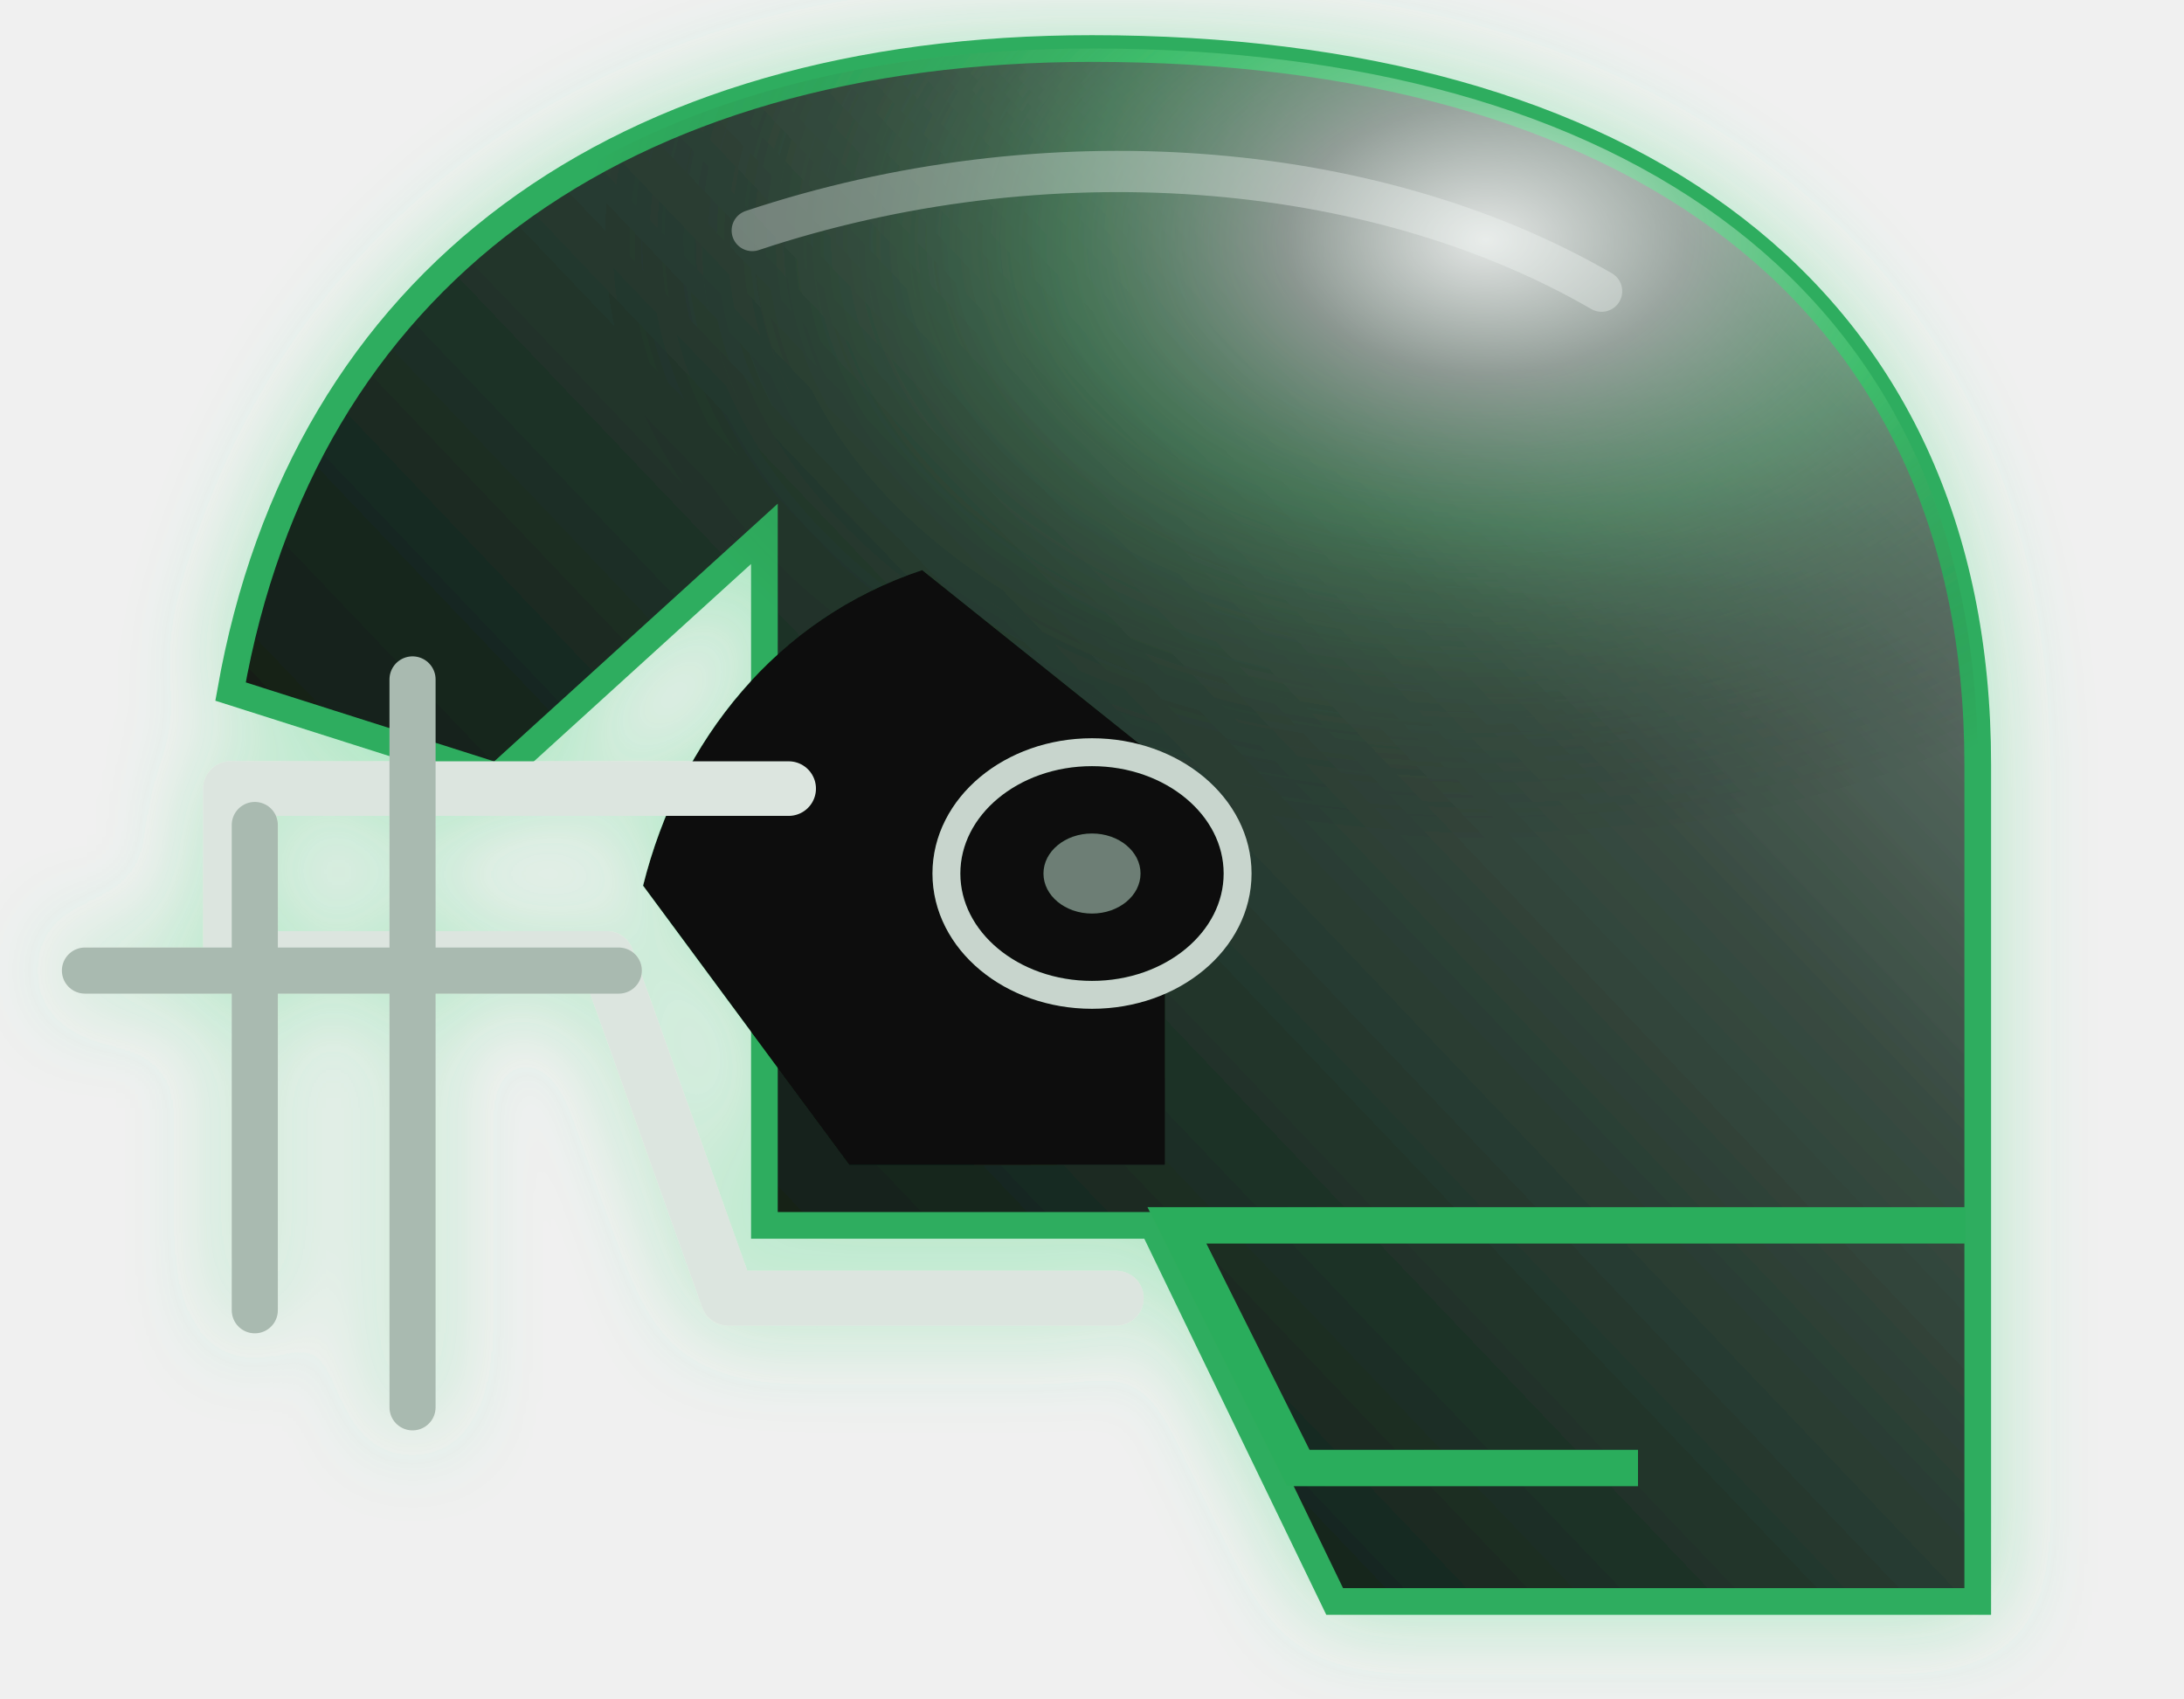
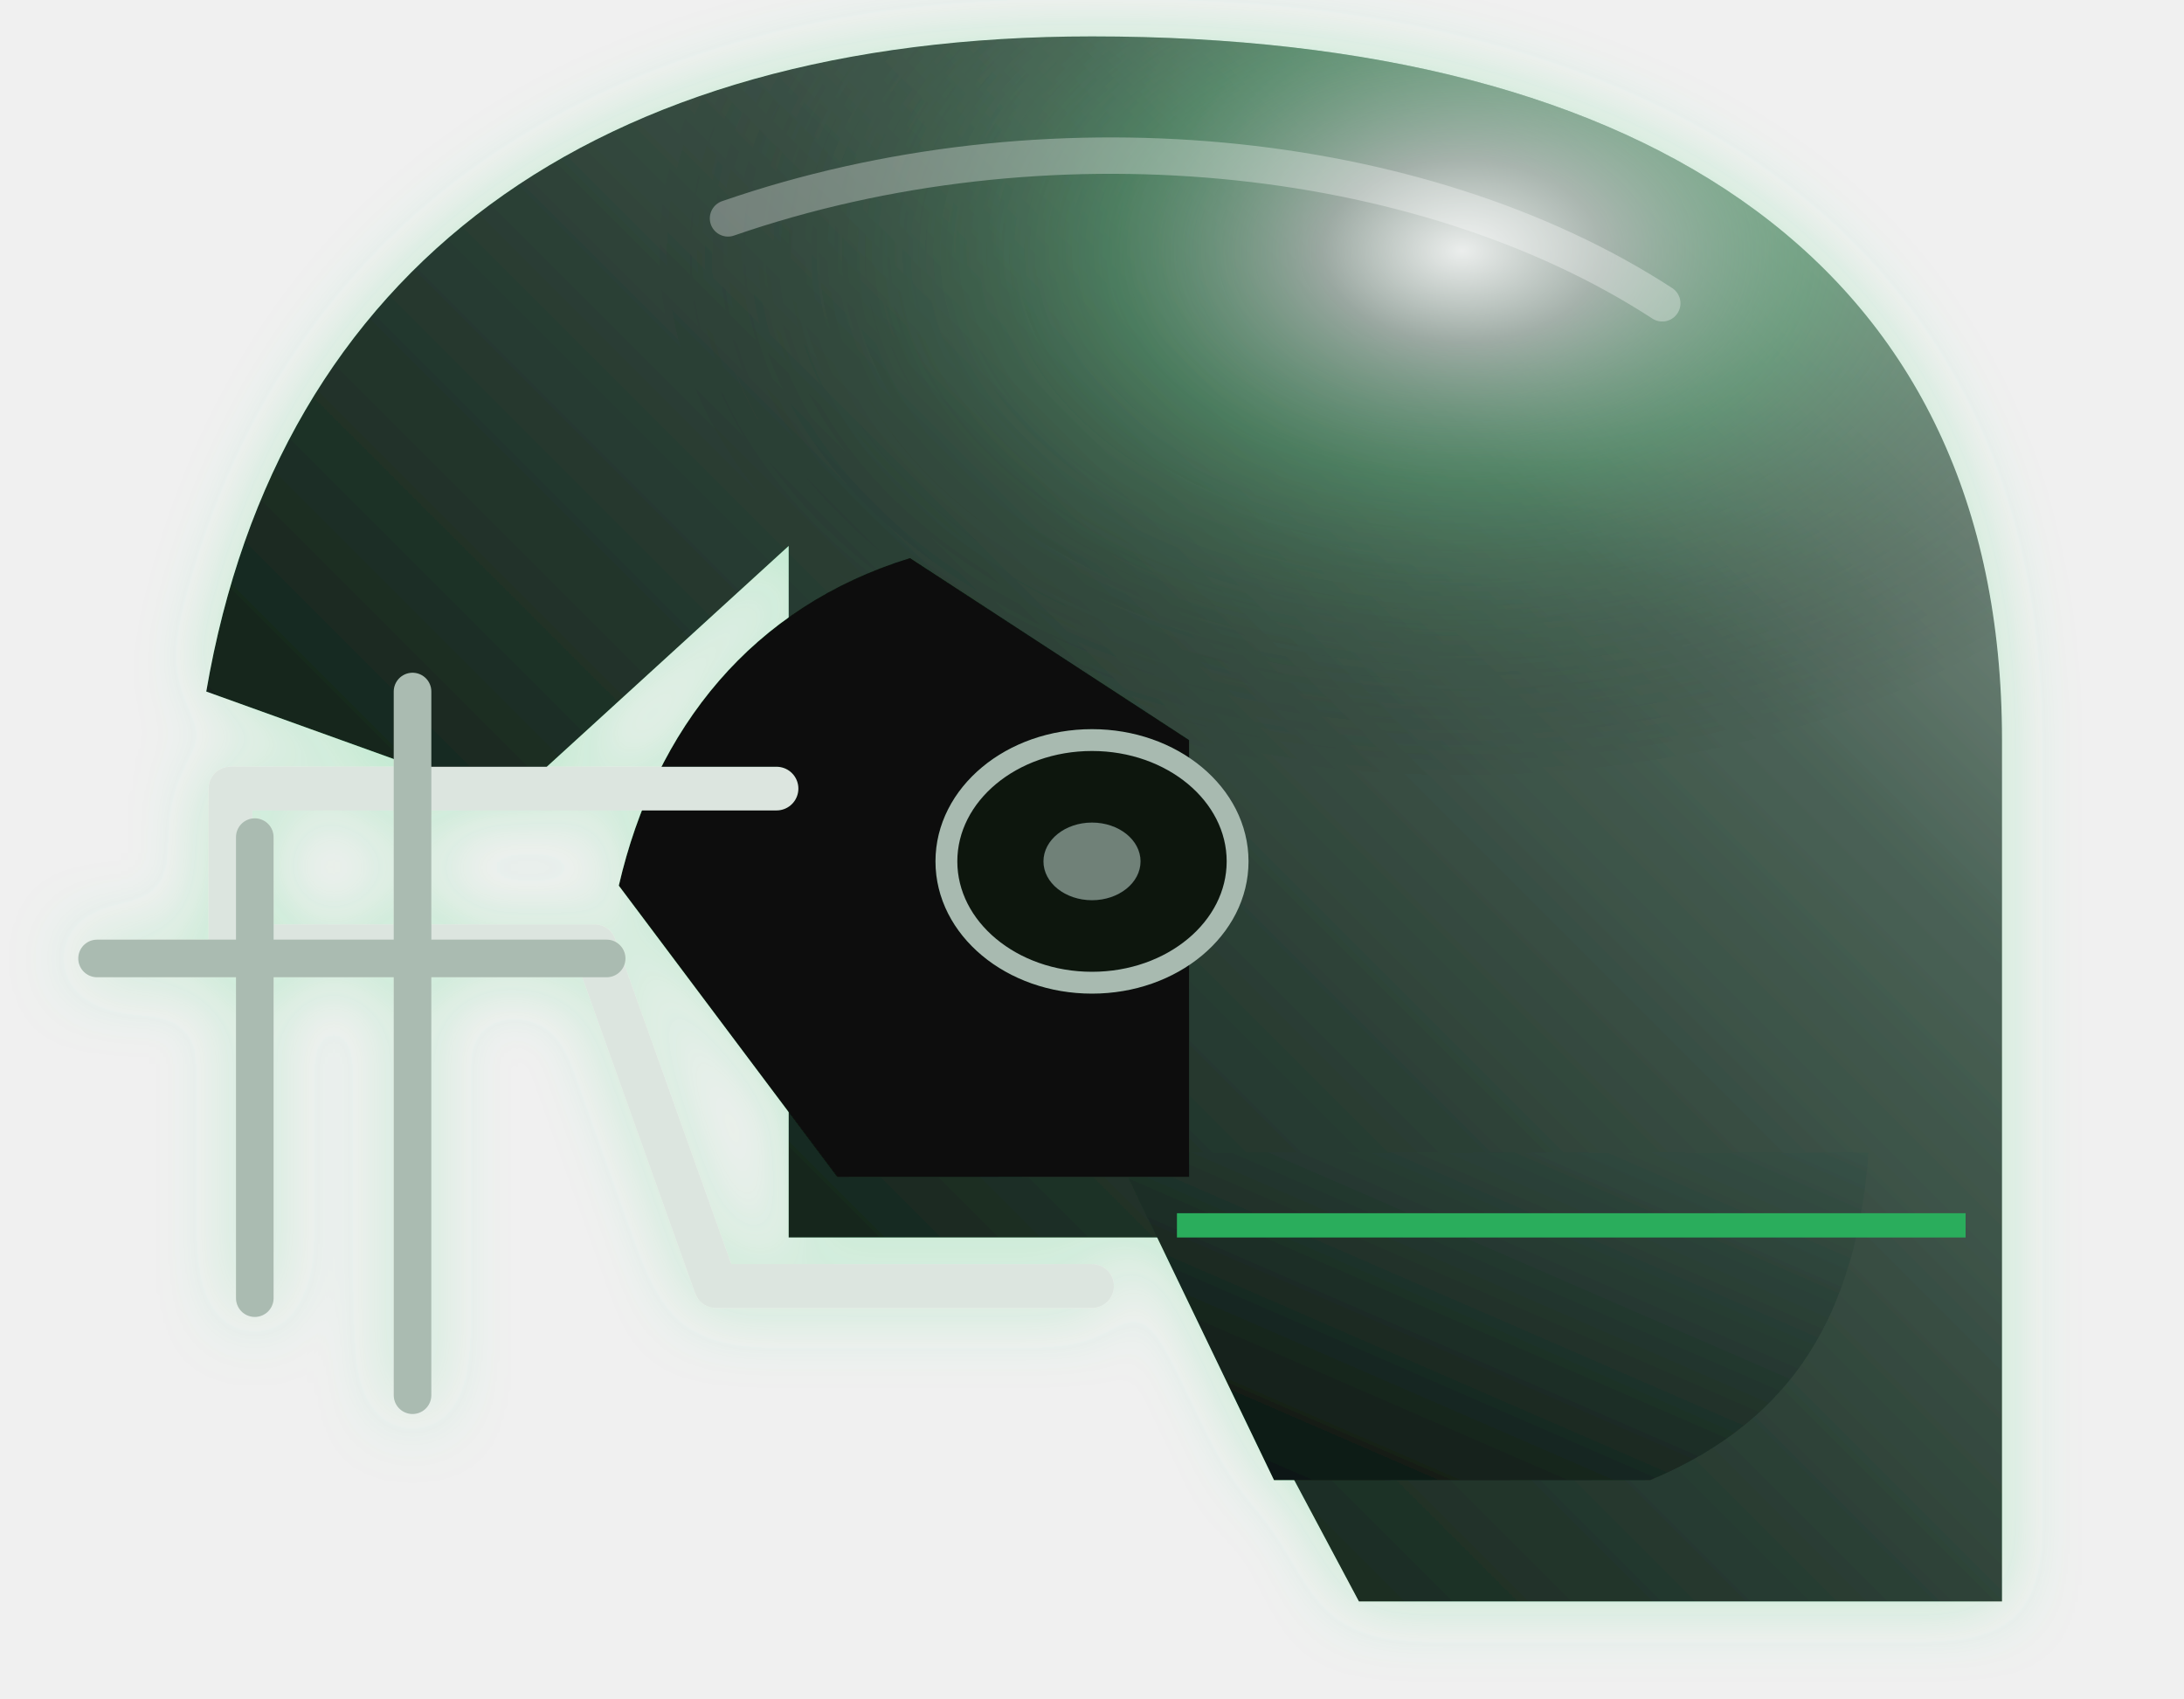
<svg xmlns="http://www.w3.org/2000/svg" viewBox="0 0 180 140">
  <defs>
-     <linearGradient id="shell" x1="20" y1="6" x2="148" y2="128" gradientUnits="userSpaceOnUse">
-       <stop offset="0" stop-color="#9fada6" />
-       <stop offset=".14" stop-color="#61736a" />
-       <stop offset=".34" stop-color="#384b41" />
-       <stop offset=".58" stop-color="#1e3127" />
-       <stop offset=".82" stop-color="#0e1a14" />
-       <stop offset="1" stop-color="#050906" />
+     <linearGradient id="shell" x1="22" y1="4" x2="150" y2="132" gradientUnits="userSpaceOnUse">
+       <stop offset="0" stop-color="#b8c5be" />
+       <stop offset=".10" stop-color="#778b80" />
+       <stop offset=".27" stop-color="#496155" />
+       <stop offset=".52" stop-color="#293d33" />
+       <stop offset=".76" stop-color="#14241b" />
+       <stop offset="1" stop-color="#07100b" />
    </linearGradient>
-     <radialGradient id="shine" cx="28%" cy="16%" r="72%">
-       <stop offset="0" stop-color="#fff" stop-opacity=".84" />
-       <stop offset=".16" stop-color="#fff" stop-opacity=".38" />
-       <stop offset=".34" stop-color="#71ef98" stop-opacity=".25" />
-       <stop offset=".72" stop-color="#000" stop-opacity="0" />
+     <radialGradient id="shine" cx="30%" cy="18%" r="65%">
+       <stop offset="0" stop-color="#fff" stop-opacity=".88" />
+       <stop offset=".12" stop-color="#fff" stop-opacity=".44" />
+       <stop offset=".30" stop-color="#6fee99" stop-opacity=".24" />
+       <stop offset=".7" stop-color="#000" stop-opacity="0" />
    </radialGradient>
-     <filter id="shadow" x="-35%" y="-35%" width="170%" height="170%">
+     <linearGradient id="lower" x1="0" y1="0" x2="1" y2="1">
+       <stop stop-color="#385247" />
+       <stop offset="1" stop-color="#07110c" />
+     </linearGradient>
+     <filter id="shadow" x="-30%" y="-30%" width="160%" height="160%">
      <feDropShadow dx="0" dy="7" stdDeviation="4" flood-color="#000" flood-opacity=".78" />
-       <feDropShadow dx="0" dy="0" stdDeviation="4" flood-color="#43dc7a" flood-opacity=".38" />
+       <feDropShadow dx="0" dy="0" stdDeviation="3" flood-color="#43dc7a" flood-opacity=".28" />
    </filter>
  </defs>
  <g filter="url(#shadow)" transform="translate(180 0) scale(-1 1)">
-     <path d="M17 101V63C17 24 46 4 90 4c39 0 65 19 71 53l-22 7-22-20v57H85l-15 31H17Z" fill="url(#shell)" stroke="#2fad5e" stroke-width="2.2" />
-     <path d="M17 101V63C17 24 46 4 90 4c39 0 65 19 71 53" fill="url(#shine)" />
-     <path d="M48 24c19-11 46-13 70-5" fill="none" stroke="#f2f7f4" stroke-opacity=".36" stroke-width="3.4" stroke-linecap="round" />
-     <path d="M104 47c12 4 20 14 23 26l-17 23H84V63Z" fill="#070d09" />
-     <ellipse cx="90" cy="72" rx="12" ry="10" fill="#08110c" stroke="#c8d5cd" stroke-width="2.3" />
-     <ellipse cx="90" cy="72" rx="4" ry="3.3" fill="#6d7e74" />
-     <path d="M115 65h46v14h-31l-10 28H88" fill="none" stroke="#dce5df" stroke-width="4.5" stroke-linecap="round" stroke-linejoin="round" />
-     <path d="M146 56v60M159 68v40M129 80h44" fill="none" stroke="#a9bab0" stroke-width="3.8" stroke-linecap="round" />
-     <path d="M18 101h65l-10 20H45" fill="none" stroke="#2bad5c" stroke-width="3" />
+     <path d="M15 100V61C15 22 44 3 90 3c41 0 67 19 73 54l-25 9-23-21v57H84l-16 30H15Z" fill="url(#shell)" />
+     <path d="M15 100V61C15 22 44 3 90 3c41 0 67 19 73 54" fill="url(#shine)" />
+     <path d="M26 95h62l-13 27H44c-12-5-17-14-18-27Z" fill="url(#lower)" />
+     <path d="M105 46c13 4 21 14 24 27l-18 24H82V61Z" fill="#08110c" />
+     <path d="M43 25c20-13 51-16 77-7" fill="none" stroke="#fff" stroke-opacity=".32" stroke-width="3" stroke-linecap="round" />
+     <ellipse cx="90" cy="71" rx="12" ry="10" fill="#0d1711" stroke="#a8bab0" stroke-width="1.8" />
+     <ellipse cx="90" cy="71" rx="4" ry="3.2" fill="#708178" />
+     <path d="M116 65h45v13h-30l-10 28H90" fill="none" stroke="#dce5df" stroke-width="3.6" stroke-linecap="round" stroke-linejoin="round" />
+     <path d="M146 57v58M159 69v38M130 79h42" fill="none" stroke="#aabbb1" stroke-width="3.1" stroke-linecap="round" />
+     <path d="M18 101h65" fill="none" stroke="#2bad5c" stroke-width="2" />
  </g>
</svg>
